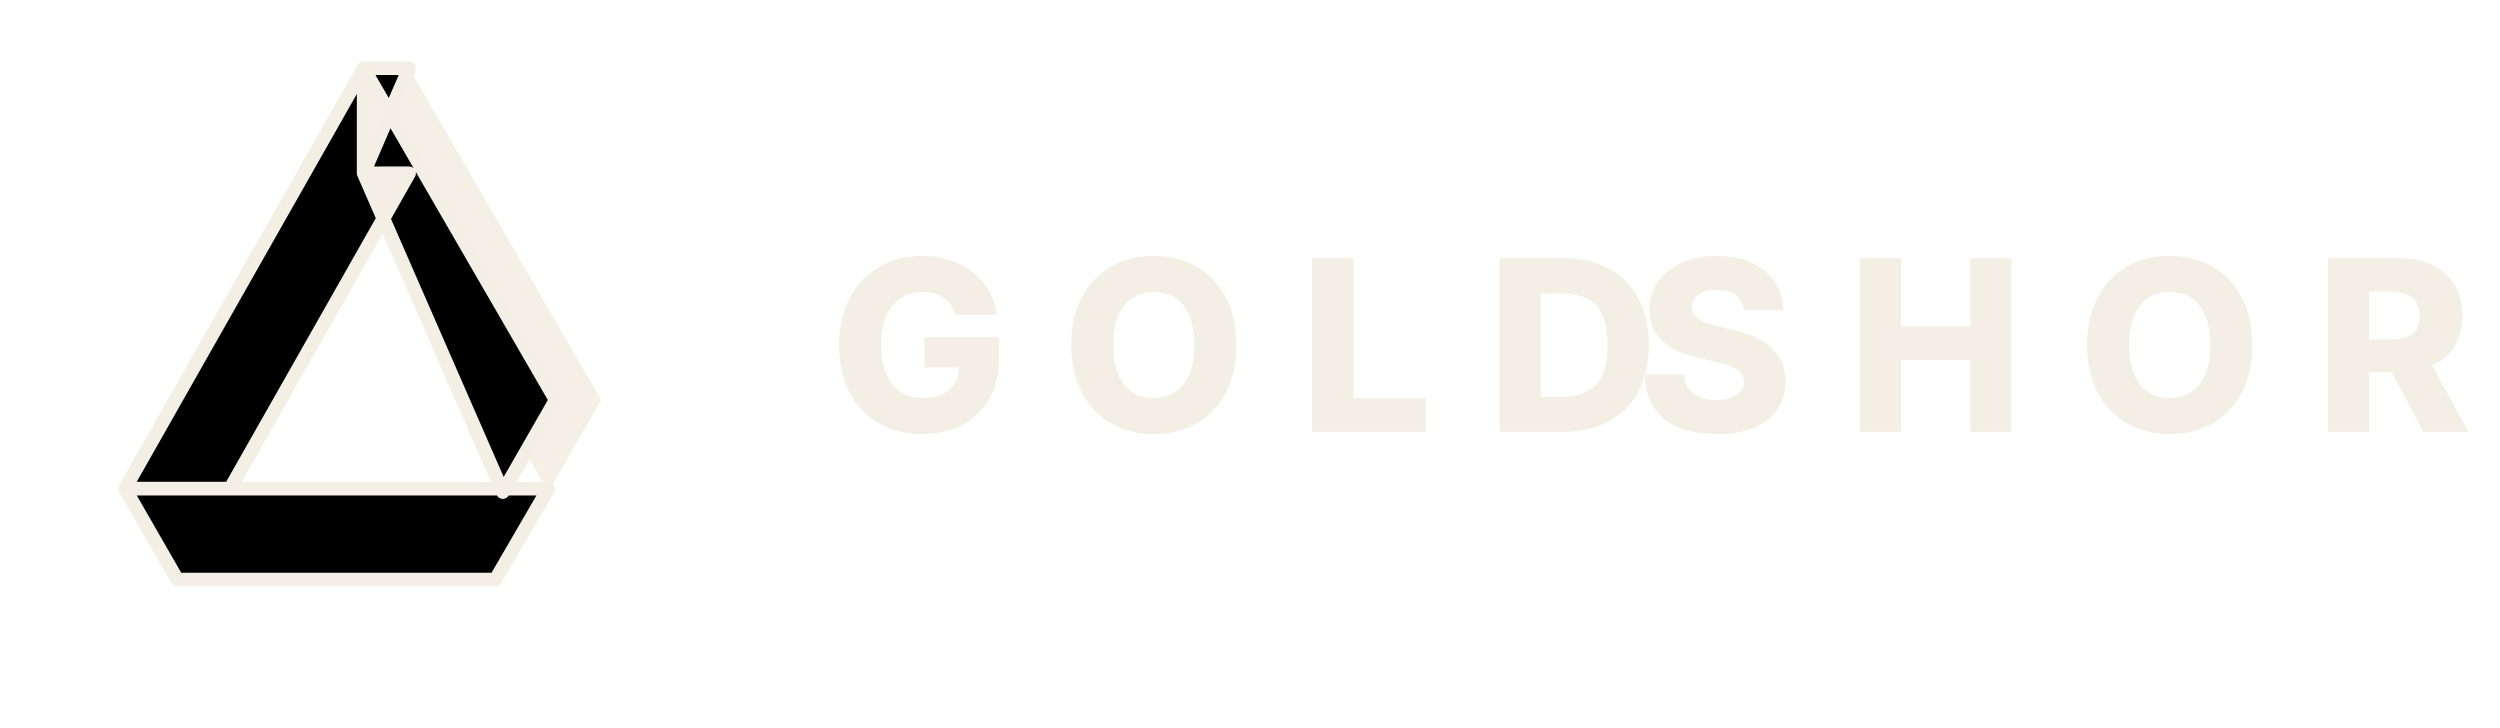
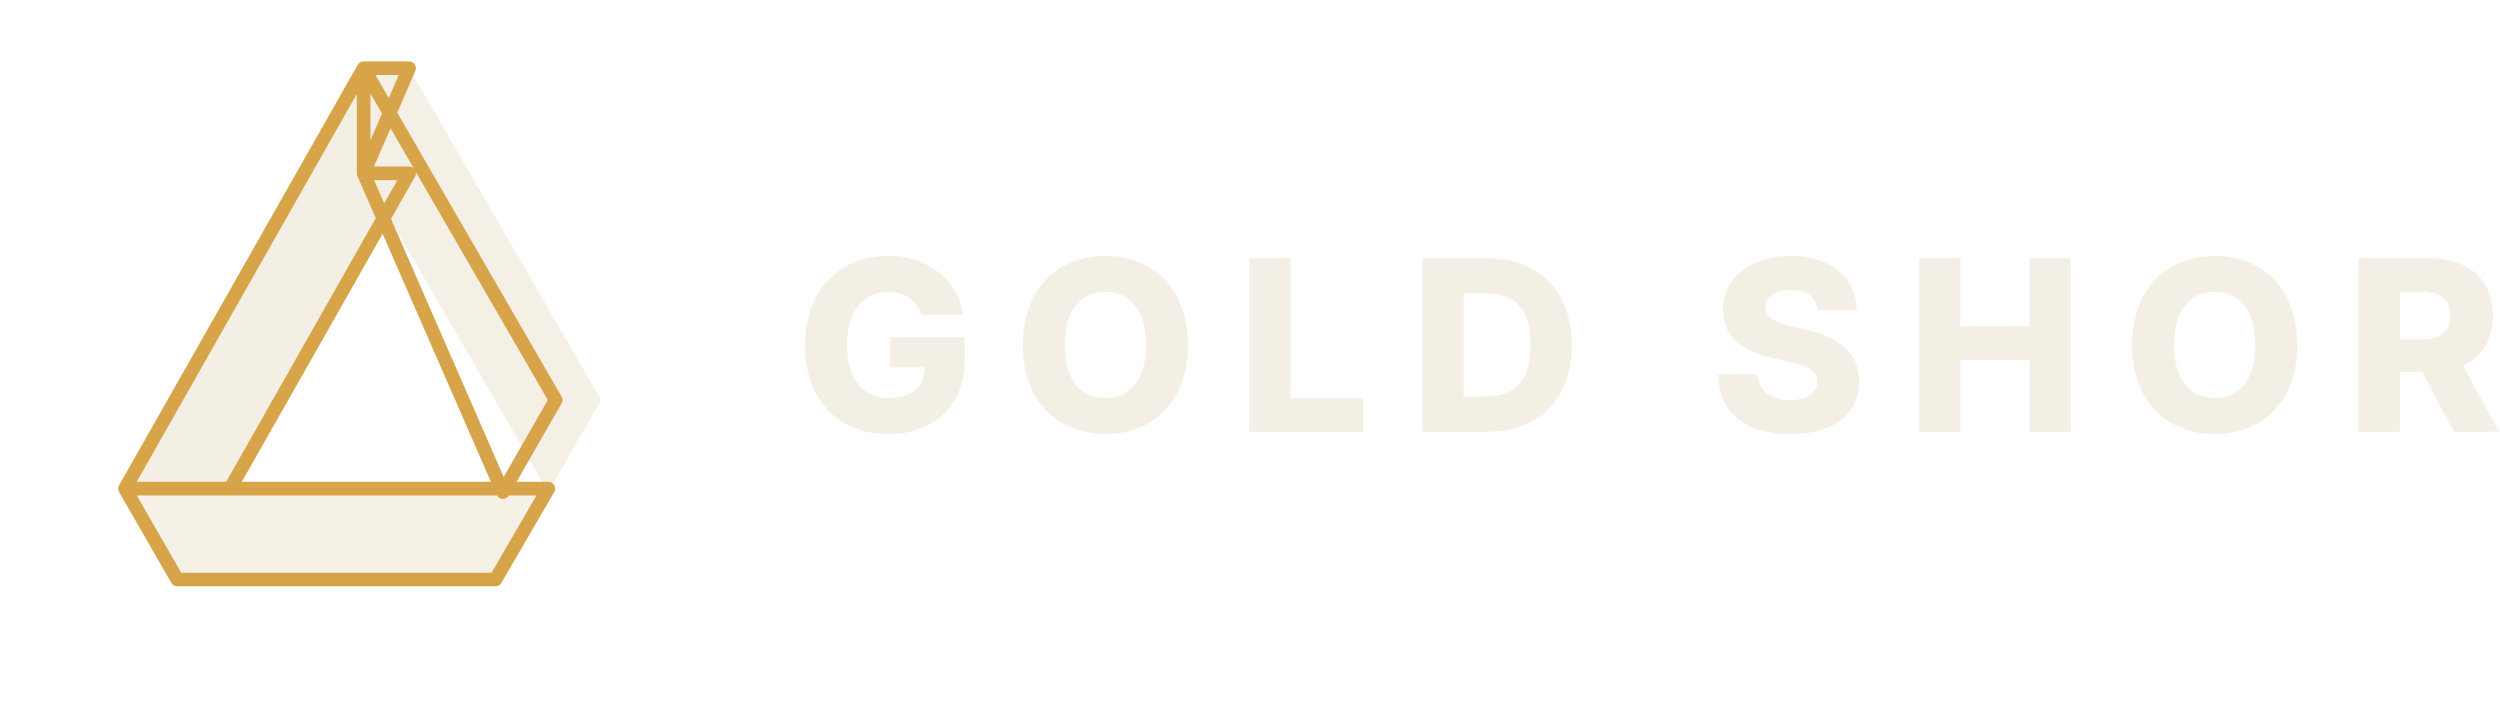
<svg xmlns="http://www.w3.org/2000/svg" viewBox="0 0 440 128" role="img" aria-labelledby="title desc">
-   <style>
-     .mark-fill {
-       fill: #f4efe4;
-     }
- 
-     .mark-stroke {
-       stroke: #f4efe4;
-       stroke-width: 2.4;
-       stroke-linejoin: round;
-     }
- 
-     .wordmark {
-       fill: #f4efe4;
-       font-family: Inter, ui-sans-serif, system-ui, -apple-system, BlinkMacSystemFont, 'Segoe UI', sans-serif;
-       font-size: 42px;
-       font-weight: 800;
-       letter-spacing: 0.22em;
-       text-transform: uppercase;
-     }
- 
-     .wordmark-accent {
-       opacity: 0.92;
-     }
-   </style>
+   <style>.mark-fill{fill:#f4efe4}.mark-stroke{stroke:#d8a44a;stroke-width:2.4;stroke-linejoin:round}.wordmark{fill:#f4efe4;font-family:Inter,ui-sans-serif,system-ui,sans-serif;font-size:42px;font-weight:800;letter-spacing:.16em}</style>
  <g class="mark-fill">
    <path d="M64 12 22 86h18.5L72 30.5H64Z" />
-     <path d="M64 12h8l33.8 58.4-9.3 16.2L64 30.5Z" opacity="0.94" />
-     <path d="M22 86h74.5L87.2 102H31.2z" opacity="0.88" />
+     <path d="M64 12h8l33.8 58.4-9.3 16.2L64 30.5Z" opacity=".94" />
+     <path d="M22 86h74.5L87.2 102H31.2z" opacity=".88" />
  </g>
-   <path class="mark-stroke" d="M64 12 22 86h18.5L72 30.5H64Zm8 0h-8l33.8 58.4-9.3 16.2L64 30.5Zm-50 74 9.2 16h56l9.3-16H22Z" />
-   <text class="wordmark" x="146" y="76">
-     <tspan class="wordmark-accent">GOLD</tspan>
-     <tspan x="288" y="76">SHORE</tspan>
-   </text>
+   <path class="mark-stroke" fill="none" d="M64 12 22 86h18.5L72 30.5H64Zm8 0h-8l33.8 58.4-9.3 16.2L64 30.5Zm-50 74 9.2 16h56l9.3-16H22Z" />
+   <text class="wordmark" x="140" y="76">GOLD SHORE</text>
</svg>
